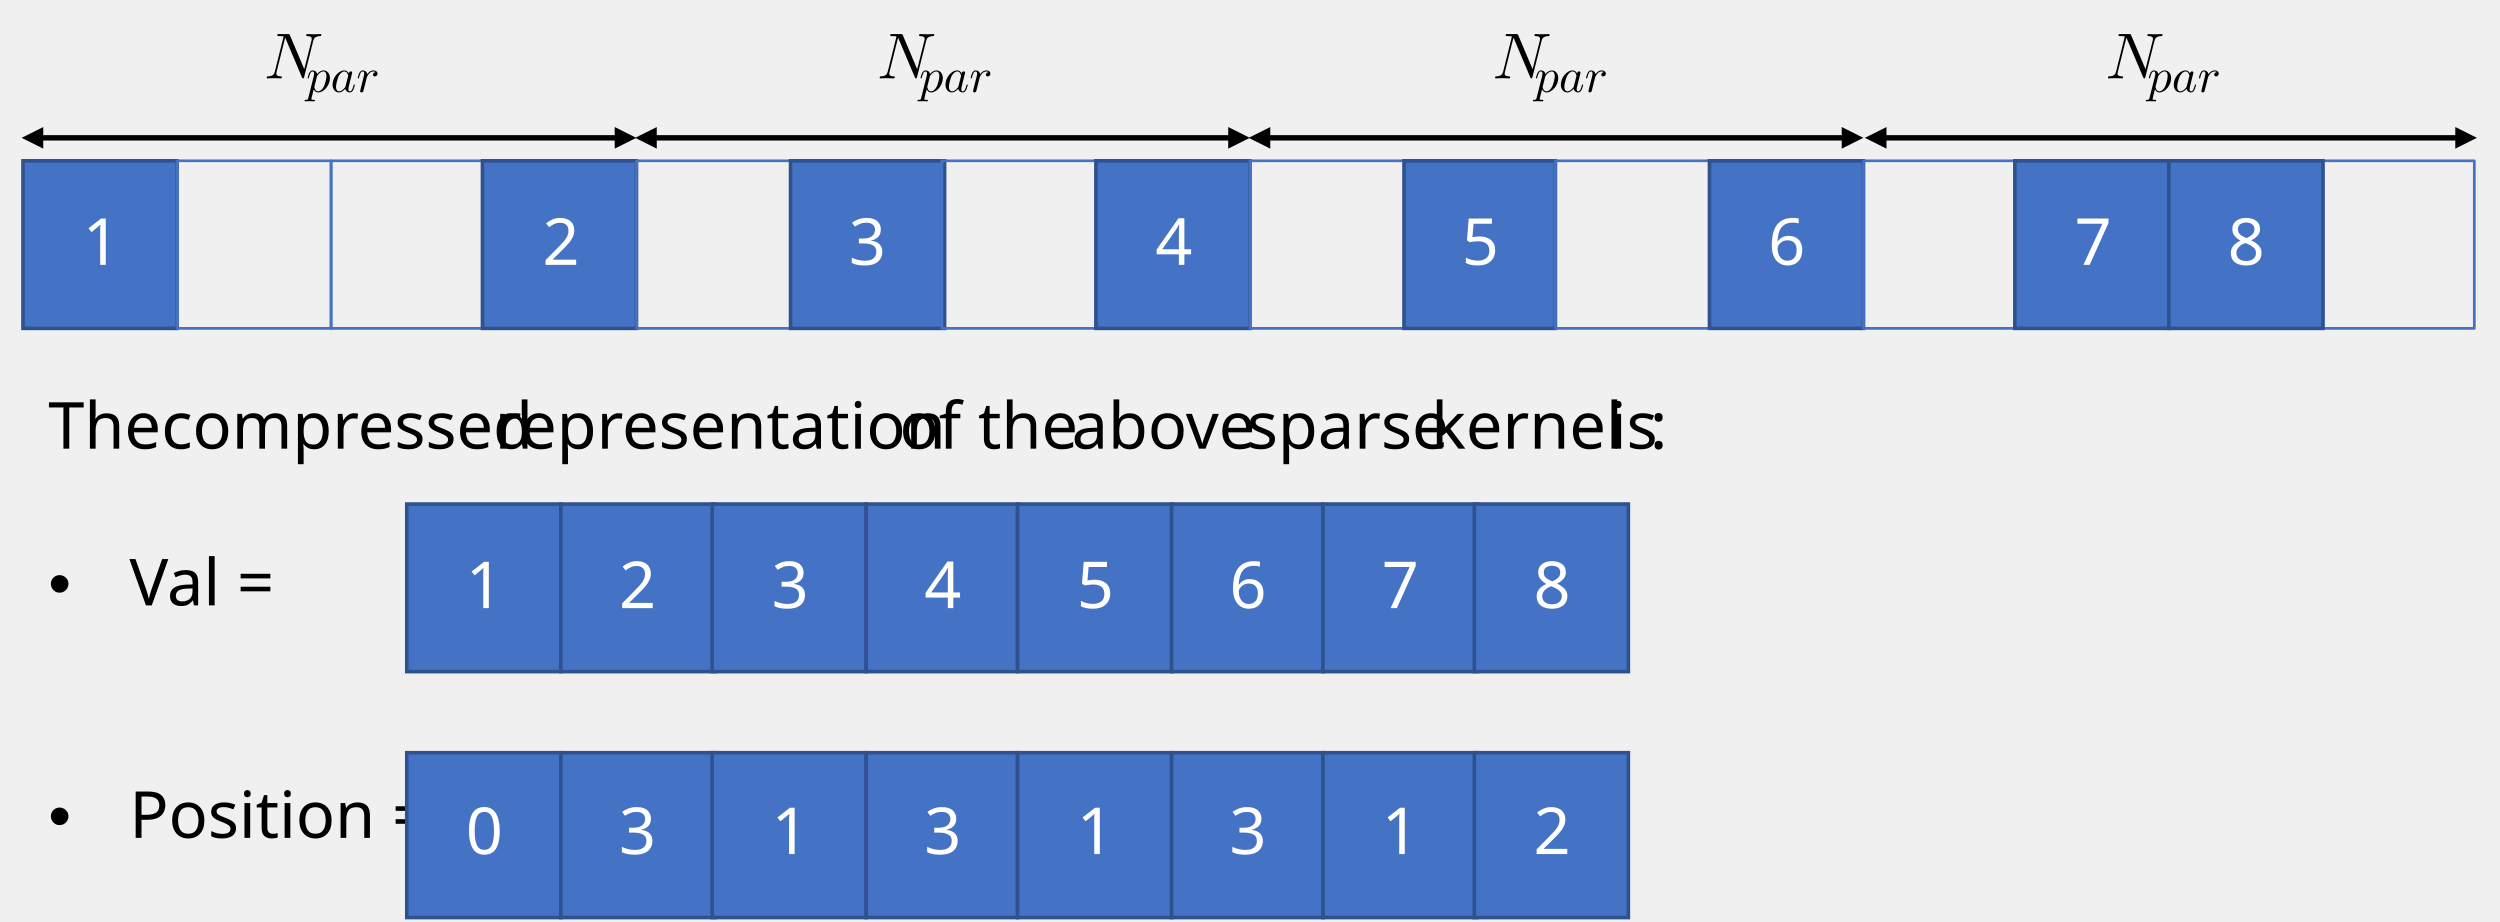
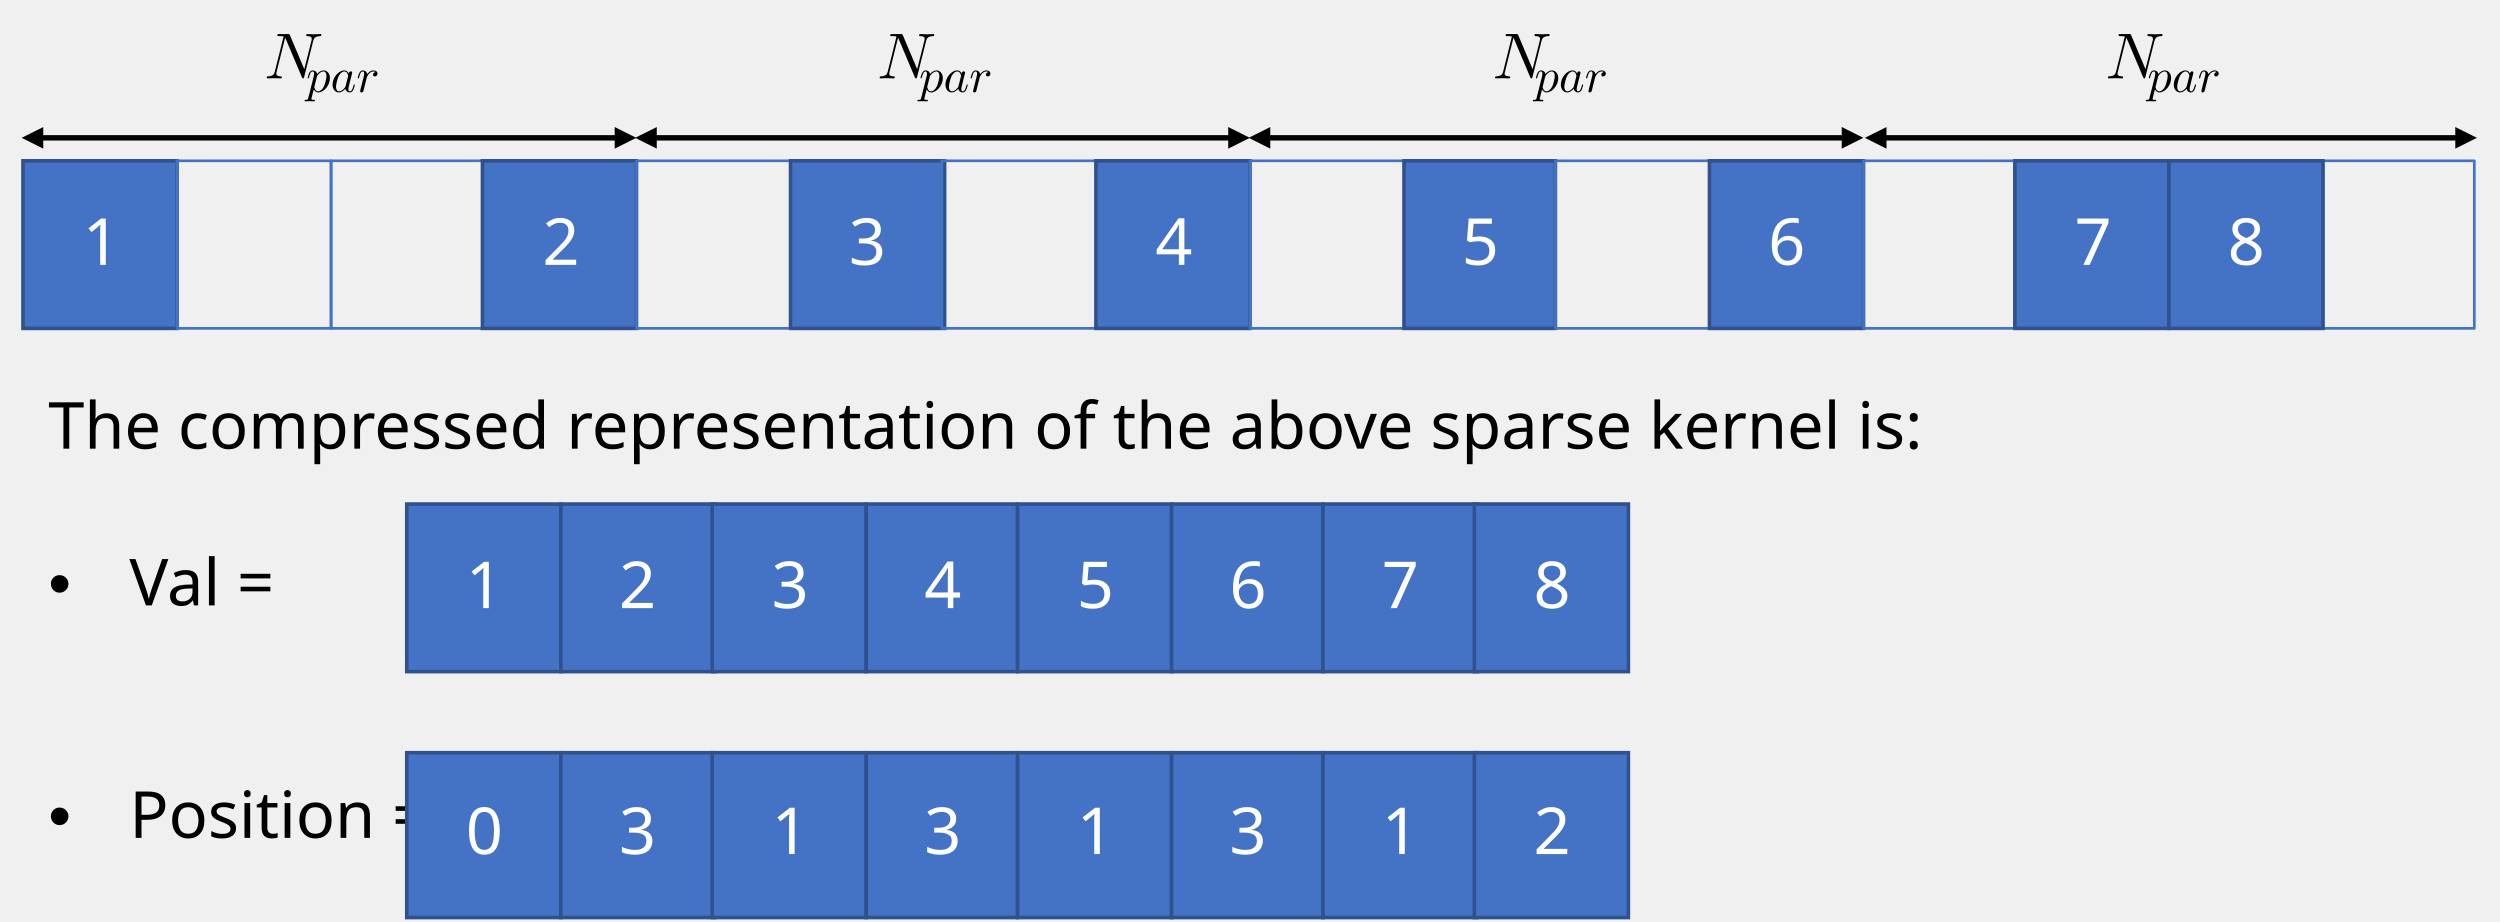
<svg xmlns="http://www.w3.org/2000/svg" width="925" height="341" overflow="hidden">
  <defs>
    <clipPath id="clip0">
      <path d="M180 117 1105 117 1105 458 180 458Z" fill-rule="evenodd" clip-rule="evenodd" />
    </clipPath>
  </defs>
  <g clip-path="url(#clip0)" transform="translate(-180 -117)">
    <rect x="188.5" y="176.5" width="57" height="62" stroke="#2F528F" stroke-width="1.333" stroke-miterlimit="8" fill="#4472C4" />
    <text fill="#FFFFFF" font-family="Calibri,Calibri_MSFontService,sans-serif" font-weight="400" font-size="24" transform="translate(210.618 215)">1</text>
    <rect x="245.5" y="176.5" width="57" height="62" stroke="#4472C4" stroke-linejoin="round" stroke-miterlimit="10" fill="none" />
    <rect x="302.5" y="176.5" width="57" height="62" stroke="#4472C4" stroke-linejoin="round" stroke-miterlimit="10" fill="none" />
    <rect x="358.5" y="176.5" width="57" height="62" stroke="#2F528F" stroke-width="1.333" stroke-miterlimit="8" fill="#4472C4" />
    <text fill="#FFFFFF" font-family="Calibri,Calibri_MSFontService,sans-serif" font-weight="400" font-size="24" transform="translate(380.697 215)">2</text>
    <rect x="415.5" y="176.5" width="57" height="62" stroke="#4472C4" stroke-linejoin="round" stroke-miterlimit="10" fill="none" />
    <rect x="472.5" y="176.5" width="57" height="62" stroke="#2F528F" stroke-width="1.333" stroke-miterlimit="8" fill="#4472C4" />
    <text fill="#FFFFFF" font-family="Calibri,Calibri_MSFontService,sans-serif" font-weight="400" font-size="24" transform="translate(494.083 215)">3</text>
    <rect x="528.5" y="176.5" width="57" height="62" stroke="#4472C4" stroke-linejoin="round" stroke-miterlimit="10" fill="none" />
    <rect x="585.5" y="176.5" width="57" height="62" stroke="#2F528F" stroke-width="1.333" stroke-miterlimit="8" fill="#4472C4" />
    <text fill="#FFFFFF" font-family="Calibri,Calibri_MSFontService,sans-serif" font-weight="400" font-size="24" transform="translate(607.468 215)">4</text>
    <rect x="642.5" y="176.5" width="57" height="62" stroke="#4472C4" stroke-linejoin="round" stroke-miterlimit="10" fill="none" />
    <rect x="699.5" y="176.5" width="56" height="62" stroke="#2F528F" stroke-width="1.333" stroke-miterlimit="8" fill="#4472C4" />
    <text fill="#FFFFFF" font-family="Calibri,Calibri_MSFontService,sans-serif" font-weight="400" font-size="24" transform="translate(720.854 215)">5</text>
    <rect x="755.5" y="176.5" width="57" height="62" stroke="#4472C4" stroke-linejoin="round" stroke-miterlimit="10" fill="none" />
    <rect x="812.5" y="176.5" width="57" height="62" stroke="#2F528F" stroke-width="1.333" stroke-miterlimit="8" fill="#4472C4" />
    <text fill="#FFFFFF" font-family="Calibri,Calibri_MSFontService,sans-serif" font-weight="400" font-size="24" transform="translate(834.24 215)">6</text>
    <path d="M194.667 167 408.77 167 408.77 169 194.667 169ZM196 172 188 168 196 164ZM407.437 164 415.437 168 407.437 172Z" />
    <path d="M421.667 167 635.77 167 635.77 169 421.667 169ZM423 172 415 168 423 164ZM634.437 164 642.437 168 634.437 172Z" />
    <path d="M648.667 167 862.77 167 862.77 169 648.667 169ZM650 172 642 168 650 164ZM861.437 164 869.437 168 861.437 172Z" />
    <rect x="869.5" y="176.5" width="56" height="62" stroke="#4472C4" stroke-linejoin="round" stroke-miterlimit="10" fill="none" />
    <rect x="925.5" y="176.5" width="57" height="62" stroke="#2F528F" stroke-width="1.333" stroke-miterlimit="8" fill="#4472C4" />
    <text fill="#FFFFFF" font-family="Calibri,Calibri_MSFontService,sans-serif" font-weight="400" font-size="24" transform="translate(947.587 215)">7</text>
    <rect x="1039.5" y="176.5" width="56" height="62" stroke="#4472C4" stroke-linejoin="round" stroke-miterlimit="10" fill="none" />
    <rect x="982.5" y="176.5" width="57" height="62" stroke="#2F528F" stroke-width="1.333" stroke-miterlimit="8" fill="#4472C4" />
    <text fill="#FFFFFF" font-family="Calibri,Calibri_MSFontService,sans-serif" font-weight="400" font-size="24" transform="translate(1004.24 215)">8</text>
    <path d="M876.667 167 1089.8 167 1089.8 169 876.667 169ZM878 172 870 168 878 164ZM1088.46 164 1096.46 168 1088.46 172Z" />
    <text font-family="Cambria Math,Cambria Math_MSFontService,sans-serif" font-weight="400" font-size="24" transform="translate(504.53 146)">𝑁<tspan font-size="18" x="15.507" y="5">𝑝𝑎𝑟</tspan>
      <tspan x="227.704" y="0">𝑁</tspan>
      <tspan font-size="18" x="243.21" y="5">𝑝𝑎𝑟</tspan>
      <tspan x="-226.772" y="0">𝑁</tspan>
      <tspan font-size="18" x="-211.265" y="5">𝑝𝑎𝑟</tspan>
      <tspan x="454.475" y="0">𝑁</tspan>
      <tspan font-size="18" x="469.982" y="5">𝑝𝑎𝑟</tspan>
-       <tspan font-family="Calibri,Calibri_MSFontService,sans-serif" x="-306.658" y="137">The </tspan>
-       <tspan font-family="Calibri,Calibri_MSFontService,sans-serif" x="-264.825" y="137">compressed</tspan>
-       <tspan font-family="Calibri,Calibri_MSFontService,sans-serif" x="-141.505" y="137">representation</tspan>
-       <tspan font-family="Calibri,Calibri_MSFontService,sans-serif" x="8.302" y="137">of the </tspan>
-       <tspan font-family="Calibri,Calibri_MSFontService,sans-serif" x="71.968" y="137">above</tspan>
-       <tspan font-family="Calibri,Calibri_MSFontService,sans-serif" x="136.795" y="137">sparse</tspan>
-       <tspan font-family="Calibri,Calibri_MSFontService,sans-serif" x="205.048" y="137">kernel </tspan>
-       <tspan font-family="Calibri,Calibri_MSFontService,sans-serif" x="271.108" y="137">is</tspan>
-       <tspan font-family="Calibri,Calibri_MSFontService,sans-serif" x="285.942" y="137">:</tspan>
+       <tspan font-family="Calibri,Calibri_MSFontService,sans-serif" x="-306.658" y="137">The compressed representation of the above sparse kernel is:</tspan>
      <tspan font-family="Arial,Arial_MSFontService,sans-serif" x="-306.658" y="195">•</tspan>
      <tspan font-family="Calibri,Calibri_MSFontService,sans-serif" x="-276.658" y="195">Val =</tspan>
      <tspan font-family="Arial,Arial_MSFontService,sans-serif" x="-306.658" y="281">•</tspan>
      <tspan font-family="Calibri,Calibri_MSFontService,sans-serif" x="-276.658" y="281">Position = </tspan>
    </text>
    <rect x="330.5" y="303.5" width="57" height="62" stroke="#2F528F" stroke-width="1.333" stroke-miterlimit="8" fill="#4472C4" />
    <text fill="#FFFFFF" font-family="Calibri,Calibri_MSFontService,sans-serif" font-weight="400" font-size="24" transform="translate(352.35 342)">1</text>
    <rect x="387.5" y="303.5" width="57" height="62" stroke="#2F528F" stroke-width="1.333" stroke-miterlimit="8" fill="#4472C4" />
    <text fill="#FFFFFF" font-family="Calibri,Calibri_MSFontService,sans-serif" font-weight="400" font-size="24" transform="translate(409.024 342)">2</text>
    <rect x="443.5" y="303.5" width="57" height="62" stroke="#2F528F" stroke-width="1.333" stroke-miterlimit="8" fill="#4472C4" />
    <text fill="#FFFFFF" font-family="Calibri,Calibri_MSFontService,sans-serif" font-weight="400" font-size="24" transform="translate(465.499 342)">3</text>
    <rect x="500.5" y="303.5" width="56" height="62" stroke="#2F528F" stroke-width="1.333" stroke-miterlimit="8" fill="#4472C4" />
    <text fill="#FFFFFF" font-family="Calibri,Calibri_MSFontService,sans-serif" font-weight="400" font-size="24" transform="translate(521.974 342)">4</text>
    <rect x="556.5" y="303.5" width="57" height="62" stroke="#2F528F" stroke-width="1.333" stroke-miterlimit="8" fill="#4472C4" />
    <text fill="#FFFFFF" font-family="Calibri,Calibri_MSFontService,sans-serif" font-weight="400" font-size="24" transform="translate(578.417 342)">5</text>
    <rect x="613.5" y="303.5" width="56" height="62" stroke="#2F528F" stroke-width="1.333" stroke-miterlimit="8" fill="#4472C4" />
    <text fill="#FFFFFF" font-family="Calibri,Calibri_MSFontService,sans-serif" font-weight="400" font-size="24" transform="translate(634.893 342)">6</text>
    <rect x="669.5" y="303.5" width="57" height="62" stroke="#2F528F" stroke-width="1.333" stroke-miterlimit="8" fill="#4472C4" />
    <text fill="#FFFFFF" font-family="Calibri,Calibri_MSFontService,sans-serif" font-weight="400" font-size="24" transform="translate(691.255 342)">7</text>
    <rect x="725.5" y="303.5" width="57" height="62" stroke="#2F528F" stroke-width="1.333" stroke-miterlimit="8" fill="#4472C4" />
    <text fill="#FFFFFF" font-family="Calibri,Calibri_MSFontService,sans-serif" font-weight="400" font-size="24" transform="translate(747.399 342)">8</text>
    <rect x="330.5" y="395.5" width="57" height="61" stroke="#2F528F" stroke-width="1.333" stroke-miterlimit="8" fill="#4472C4" />
    <text fill="#FFFFFF" font-family="Calibri,Calibri_MSFontService,sans-serif" font-weight="400" font-size="24" transform="translate(352.35 433)">0</text>
    <rect x="387.5" y="395.5" width="57" height="61" stroke="#2F528F" stroke-width="1.333" stroke-miterlimit="8" fill="#4472C4" />
    <text fill="#FFFFFF" font-family="Calibri,Calibri_MSFontService,sans-serif" font-weight="400" font-size="24" transform="translate(409.024 433)">3</text>
    <rect x="443.5" y="395.5" width="57" height="61" stroke="#2F528F" stroke-width="1.333" stroke-miterlimit="8" fill="#4472C4" />
    <text fill="#FFFFFF" font-family="Calibri,Calibri_MSFontService,sans-serif" font-weight="400" font-size="24" transform="translate(465.499 433)">1</text>
    <rect x="500.5" y="395.5" width="56" height="61" stroke="#2F528F" stroke-width="1.333" stroke-miterlimit="8" fill="#4472C4" />
    <text fill="#FFFFFF" font-family="Calibri,Calibri_MSFontService,sans-serif" font-weight="400" font-size="24" transform="translate(521.974 433)">3</text>
    <rect x="556.5" y="395.5" width="57" height="61" stroke="#2F528F" stroke-width="1.333" stroke-miterlimit="8" fill="#4472C4" />
    <text fill="#FFFFFF" font-family="Calibri,Calibri_MSFontService,sans-serif" font-weight="400" font-size="24" transform="translate(578.417 433)">1</text>
    <rect x="613.5" y="395.5" width="56" height="61" stroke="#2F528F" stroke-width="1.333" stroke-miterlimit="8" fill="#4472C4" />
    <text fill="#FFFFFF" font-family="Calibri,Calibri_MSFontService,sans-serif" font-weight="400" font-size="24" transform="translate(634.893 433)">3</text>
    <rect x="669.5" y="395.5" width="57" height="61" stroke="#2F528F" stroke-width="1.333" stroke-miterlimit="8" fill="#4472C4" />
    <text fill="#FFFFFF" font-family="Calibri,Calibri_MSFontService,sans-serif" font-weight="400" font-size="24" transform="translate(691.255 433)">1</text>
    <rect x="725.5" y="395.5" width="57" height="61" stroke="#2F528F" stroke-width="1.333" stroke-miterlimit="8" fill="#4472C4" />
    <text fill="#FFFFFF" font-family="Calibri,Calibri_MSFontService,sans-serif" font-weight="400" font-size="24" transform="translate(747.399 433)">2</text>
  </g>
</svg>
